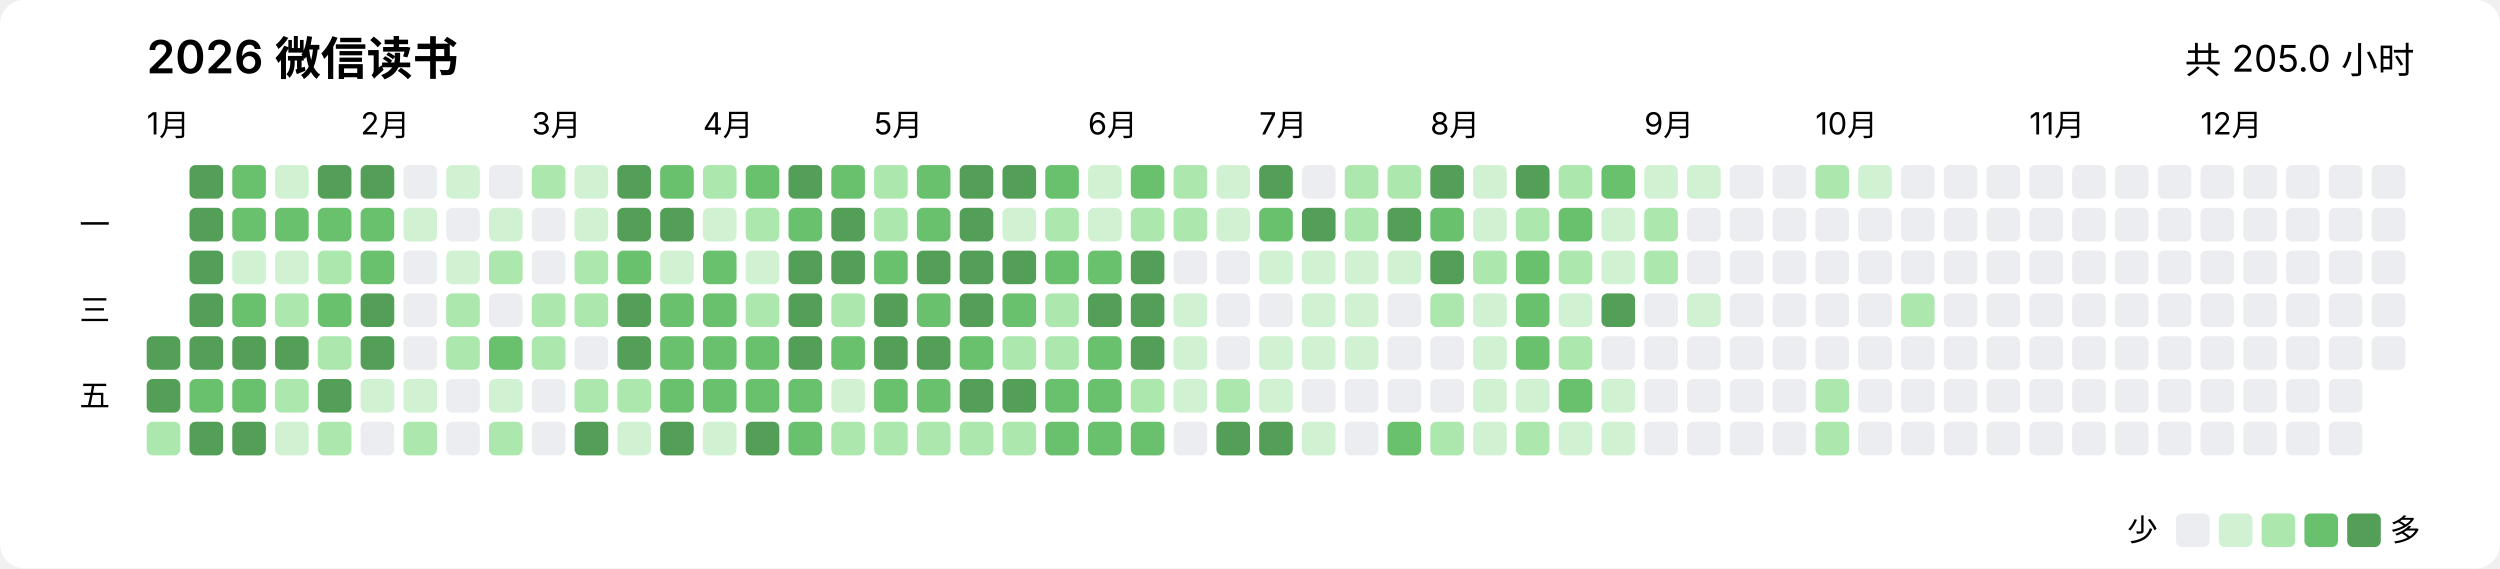
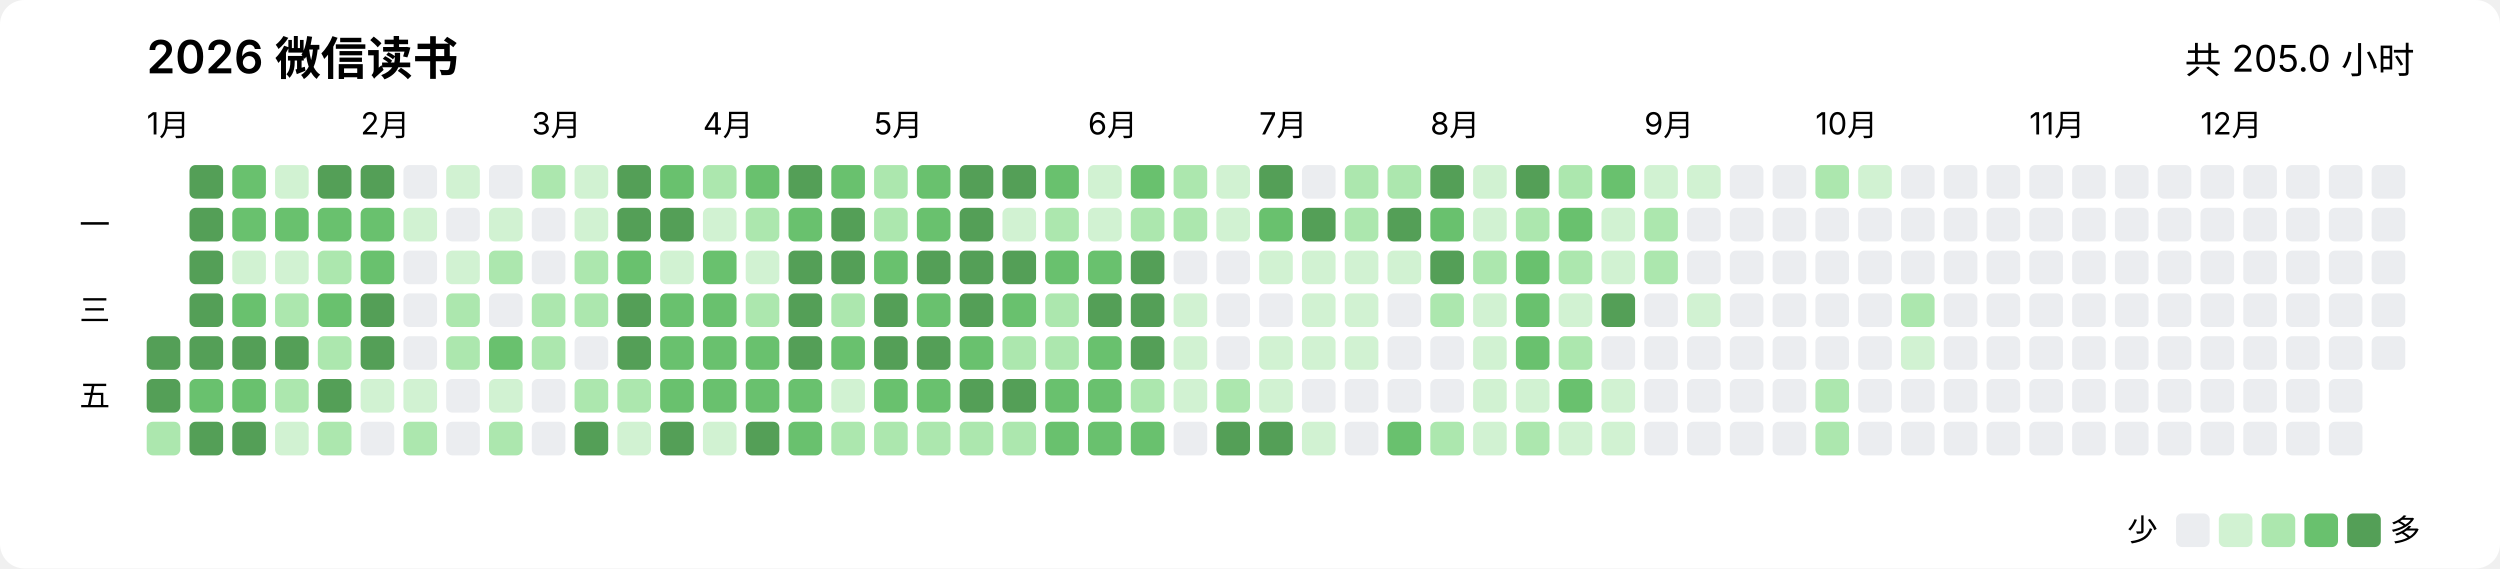
<svg xmlns="http://www.w3.org/2000/svg" width="818" height="186" viewBox="0 0 818 186" role="img" aria-label="2026 微信读书阅读热力图">
  <rect width="100%" height="100%" rx="8" fill="#FFFFFF" />
  <g font-family="-apple-system,BlinkMacSystemFont,Segoe UI,Microsoft YaHei,sans-serif">
    <text x="48" y="24" font-size="15" font-weight="600" fill="#000000">2026 微信读书</text>
    <text x="790" y="24" text-anchor="end" font-size="12" fill="#000000">共 205.0 小时</text>
    <text x="36" y="77" text-anchor="end" font-size="10" fill="#000000">一</text>
    <text x="36" y="105" text-anchor="end" font-size="10" fill="#000000">三</text>
    <text x="36" y="133" text-anchor="end" font-size="10" fill="#000000">五</text>
    <text x="48" y="44" font-size="10" fill="#000000">1月</text>
    <rect x="48" y="110" width="11" height="11" rx="2" fill="#549F57" />
    <rect x="48" y="124" width="11" height="11" rx="2" fill="#549F57" />
    <rect x="48" y="138" width="11" height="11" rx="2" fill="#ACE7AE" />
    <rect x="62" y="54" width="11" height="11" rx="2" fill="#549F57" />
    <rect x="62" y="68" width="11" height="11" rx="2" fill="#549F57" />
    <rect x="62" y="82" width="11" height="11" rx="2" fill="#549F57" />
    <rect x="62" y="96" width="11" height="11" rx="2" fill="#549F57" />
    <rect x="62" y="110" width="11" height="11" rx="2" fill="#549F57" />
    <rect x="62" y="124" width="11" height="11" rx="2" fill="#69C16E" />
    <rect x="62" y="138" width="11" height="11" rx="2" fill="#549F57" />
    <rect x="76" y="54" width="11" height="11" rx="2" fill="#69C16E" />
    <rect x="76" y="68" width="11" height="11" rx="2" fill="#69C16E" />
    <rect x="76" y="82" width="11" height="11" rx="2" fill="#D1F2D2" />
    <rect x="76" y="96" width="11" height="11" rx="2" fill="#69C16E" />
    <rect x="76" y="110" width="11" height="11" rx="2" fill="#549F57" />
    <rect x="76" y="124" width="11" height="11" rx="2" fill="#69C16E" />
    <rect x="76" y="138" width="11" height="11" rx="2" fill="#549F57" />
    <rect x="90" y="54" width="11" height="11" rx="2" fill="#D1F2D2" />
    <rect x="90" y="68" width="11" height="11" rx="2" fill="#69C16E" />
    <rect x="90" y="82" width="11" height="11" rx="2" fill="#D1F2D2" />
    <rect x="90" y="96" width="11" height="11" rx="2" fill="#ACE7AE" />
    <rect x="90" y="110" width="11" height="11" rx="2" fill="#549F57" />
    <rect x="90" y="124" width="11" height="11" rx="2" fill="#ACE7AE" />
    <rect x="90" y="138" width="11" height="11" rx="2" fill="#D1F2D2" />
    <rect x="104" y="54" width="11" height="11" rx="2" fill="#549F57" />
    <rect x="104" y="68" width="11" height="11" rx="2" fill="#69C16E" />
    <rect x="104" y="82" width="11" height="11" rx="2" fill="#ACE7AE" />
    <rect x="104" y="96" width="11" height="11" rx="2" fill="#69C16E" />
    <rect x="104" y="110" width="11" height="11" rx="2" fill="#ACE7AE" />
    <rect x="104" y="124" width="11" height="11" rx="2" fill="#549F57" />
    <rect x="104" y="138" width="11" height="11" rx="2" fill="#ACE7AE" />
    <text x="118" y="44" font-size="10" fill="#000000">2月</text>
    <rect x="118" y="54" width="11" height="11" rx="2" fill="#549F57" />
    <rect x="118" y="68" width="11" height="11" rx="2" fill="#69C16E" />
    <rect x="118" y="82" width="11" height="11" rx="2" fill="#69C16E" />
    <rect x="118" y="96" width="11" height="11" rx="2" fill="#549F57" />
    <rect x="118" y="110" width="11" height="11" rx="2" fill="#549F57" />
    <rect x="118" y="124" width="11" height="11" rx="2" fill="#D1F2D2" />
    <rect x="118" y="138" width="11" height="11" rx="2" fill="#EBEDF0" />
    <rect x="132" y="54" width="11" height="11" rx="2" fill="#EBEDF0" />
    <rect x="132" y="68" width="11" height="11" rx="2" fill="#D1F2D2" />
    <rect x="132" y="82" width="11" height="11" rx="2" fill="#EBEDF0" />
    <rect x="132" y="96" width="11" height="11" rx="2" fill="#EBEDF0" />
    <rect x="132" y="110" width="11" height="11" rx="2" fill="#EBEDF0" />
    <rect x="132" y="124" width="11" height="11" rx="2" fill="#D1F2D2" />
    <rect x="132" y="138" width="11" height="11" rx="2" fill="#ACE7AE" />
    <rect x="146" y="54" width="11" height="11" rx="2" fill="#D1F2D2" />
    <rect x="146" y="68" width="11" height="11" rx="2" fill="#EBEDF0" />
    <rect x="146" y="82" width="11" height="11" rx="2" fill="#D1F2D2" />
    <rect x="146" y="96" width="11" height="11" rx="2" fill="#ACE7AE" />
    <rect x="146" y="110" width="11" height="11" rx="2" fill="#ACE7AE" />
    <rect x="146" y="124" width="11" height="11" rx="2" fill="#EBEDF0" />
    <rect x="146" y="138" width="11" height="11" rx="2" fill="#EBEDF0" />
    <rect x="160" y="54" width="11" height="11" rx="2" fill="#EBEDF0" />
    <rect x="160" y="68" width="11" height="11" rx="2" fill="#D1F2D2" />
    <rect x="160" y="82" width="11" height="11" rx="2" fill="#ACE7AE" />
    <rect x="160" y="96" width="11" height="11" rx="2" fill="#EBEDF0" />
    <rect x="160" y="110" width="11" height="11" rx="2" fill="#69C16E" />
    <rect x="160" y="124" width="11" height="11" rx="2" fill="#D1F2D2" />
    <rect x="160" y="138" width="11" height="11" rx="2" fill="#ACE7AE" />
    <text x="174" y="44" font-size="10" fill="#000000">3月</text>
    <rect x="174" y="54" width="11" height="11" rx="2" fill="#ACE7AE" />
    <rect x="174" y="68" width="11" height="11" rx="2" fill="#EBEDF0" />
    <rect x="174" y="82" width="11" height="11" rx="2" fill="#EBEDF0" />
    <rect x="174" y="96" width="11" height="11" rx="2" fill="#ACE7AE" />
    <rect x="174" y="110" width="11" height="11" rx="2" fill="#ACE7AE" />
    <rect x="174" y="124" width="11" height="11" rx="2" fill="#EBEDF0" />
    <rect x="174" y="138" width="11" height="11" rx="2" fill="#EBEDF0" />
    <rect x="188" y="54" width="11" height="11" rx="2" fill="#D1F2D2" />
    <rect x="188" y="68" width="11" height="11" rx="2" fill="#D1F2D2" />
    <rect x="188" y="82" width="11" height="11" rx="2" fill="#ACE7AE" />
    <rect x="188" y="96" width="11" height="11" rx="2" fill="#ACE7AE" />
    <rect x="188" y="110" width="11" height="11" rx="2" fill="#EBEDF0" />
    <rect x="188" y="124" width="11" height="11" rx="2" fill="#ACE7AE" />
    <rect x="188" y="138" width="11" height="11" rx="2" fill="#549F57" />
    <rect x="202" y="54" width="11" height="11" rx="2" fill="#549F57" />
    <rect x="202" y="68" width="11" height="11" rx="2" fill="#549F57" />
    <rect x="202" y="82" width="11" height="11" rx="2" fill="#69C16E" />
    <rect x="202" y="96" width="11" height="11" rx="2" fill="#549F57" />
    <rect x="202" y="110" width="11" height="11" rx="2" fill="#549F57" />
    <rect x="202" y="124" width="11" height="11" rx="2" fill="#ACE7AE" />
    <rect x="202" y="138" width="11" height="11" rx="2" fill="#D1F2D2" />
    <rect x="216" y="54" width="11" height="11" rx="2" fill="#69C16E" />
    <rect x="216" y="68" width="11" height="11" rx="2" fill="#549F57" />
    <rect x="216" y="82" width="11" height="11" rx="2" fill="#D1F2D2" />
    <rect x="216" y="96" width="11" height="11" rx="2" fill="#69C16E" />
    <rect x="216" y="110" width="11" height="11" rx="2" fill="#69C16E" />
    <rect x="216" y="124" width="11" height="11" rx="2" fill="#69C16E" />
    <rect x="216" y="138" width="11" height="11" rx="2" fill="#549F57" />
    <rect x="230" y="54" width="11" height="11" rx="2" fill="#ACE7AE" />
    <rect x="230" y="68" width="11" height="11" rx="2" fill="#D1F2D2" />
    <rect x="230" y="82" width="11" height="11" rx="2" fill="#69C16E" />
    <text x="230" y="44" font-size="10" fill="#000000">4月</text>
    <rect x="230" y="96" width="11" height="11" rx="2" fill="#69C16E" />
    <rect x="230" y="110" width="11" height="11" rx="2" fill="#69C16E" />
    <rect x="230" y="124" width="11" height="11" rx="2" fill="#69C16E" />
    <rect x="230" y="138" width="11" height="11" rx="2" fill="#D1F2D2" />
    <rect x="244" y="54" width="11" height="11" rx="2" fill="#69C16E" />
    <rect x="244" y="68" width="11" height="11" rx="2" fill="#ACE7AE" />
    <rect x="244" y="82" width="11" height="11" rx="2" fill="#D1F2D2" />
    <rect x="244" y="96" width="11" height="11" rx="2" fill="#ACE7AE" />
    <rect x="244" y="110" width="11" height="11" rx="2" fill="#69C16E" />
    <rect x="244" y="124" width="11" height="11" rx="2" fill="#69C16E" />
    <rect x="244" y="138" width="11" height="11" rx="2" fill="#549F57" />
    <rect x="258" y="54" width="11" height="11" rx="2" fill="#549F57" />
    <rect x="258" y="68" width="11" height="11" rx="2" fill="#69C16E" />
    <rect x="258" y="82" width="11" height="11" rx="2" fill="#549F57" />
    <rect x="258" y="96" width="11" height="11" rx="2" fill="#549F57" />
    <rect x="258" y="110" width="11" height="11" rx="2" fill="#549F57" />
    <rect x="258" y="124" width="11" height="11" rx="2" fill="#69C16E" />
    <rect x="258" y="138" width="11" height="11" rx="2" fill="#69C16E" />
    <rect x="272" y="54" width="11" height="11" rx="2" fill="#69C16E" />
    <rect x="272" y="68" width="11" height="11" rx="2" fill="#549F57" />
    <rect x="272" y="82" width="11" height="11" rx="2" fill="#549F57" />
    <rect x="272" y="96" width="11" height="11" rx="2" fill="#ACE7AE" />
    <rect x="272" y="110" width="11" height="11" rx="2" fill="#69C16E" />
    <rect x="272" y="124" width="11" height="11" rx="2" fill="#D1F2D2" />
    <rect x="272" y="138" width="11" height="11" rx="2" fill="#ACE7AE" />
    <rect x="286" y="54" width="11" height="11" rx="2" fill="#ACE7AE" />
    <rect x="286" y="68" width="11" height="11" rx="2" fill="#ACE7AE" />
    <rect x="286" y="82" width="11" height="11" rx="2" fill="#69C16E" />
    <rect x="286" y="96" width="11" height="11" rx="2" fill="#549F57" />
    <rect x="286" y="110" width="11" height="11" rx="2" fill="#549F57" />
    <text x="286" y="44" font-size="10" fill="#000000">5月</text>
    <rect x="286" y="124" width="11" height="11" rx="2" fill="#69C16E" />
    <rect x="286" y="138" width="11" height="11" rx="2" fill="#ACE7AE" />
    <rect x="300" y="54" width="11" height="11" rx="2" fill="#69C16E" />
    <rect x="300" y="68" width="11" height="11" rx="2" fill="#69C16E" />
    <rect x="300" y="82" width="11" height="11" rx="2" fill="#549F57" />
    <rect x="300" y="96" width="11" height="11" rx="2" fill="#69C16E" />
    <rect x="300" y="110" width="11" height="11" rx="2" fill="#549F57" />
    <rect x="300" y="124" width="11" height="11" rx="2" fill="#69C16E" />
    <rect x="300" y="138" width="11" height="11" rx="2" fill="#ACE7AE" />
    <rect x="314" y="54" width="11" height="11" rx="2" fill="#549F57" />
    <rect x="314" y="68" width="11" height="11" rx="2" fill="#549F57" />
    <rect x="314" y="82" width="11" height="11" rx="2" fill="#549F57" />
    <rect x="314" y="96" width="11" height="11" rx="2" fill="#549F57" />
    <rect x="314" y="110" width="11" height="11" rx="2" fill="#69C16E" />
    <rect x="314" y="124" width="11" height="11" rx="2" fill="#549F57" />
    <rect x="314" y="138" width="11" height="11" rx="2" fill="#ACE7AE" />
    <rect x="328" y="54" width="11" height="11" rx="2" fill="#549F57" />
    <rect x="328" y="68" width="11" height="11" rx="2" fill="#D1F2D2" />
    <rect x="328" y="82" width="11" height="11" rx="2" fill="#549F57" />
    <rect x="328" y="96" width="11" height="11" rx="2" fill="#69C16E" />
    <rect x="328" y="110" width="11" height="11" rx="2" fill="#ACE7AE" />
    <rect x="328" y="124" width="11" height="11" rx="2" fill="#549F57" />
    <rect x="328" y="138" width="11" height="11" rx="2" fill="#ACE7AE" />
    <rect x="342" y="54" width="11" height="11" rx="2" fill="#69C16E" />
    <rect x="342" y="68" width="11" height="11" rx="2" fill="#ACE7AE" />
    <rect x="342" y="82" width="11" height="11" rx="2" fill="#69C16E" />
    <rect x="342" y="96" width="11" height="11" rx="2" fill="#ACE7AE" />
    <rect x="342" y="110" width="11" height="11" rx="2" fill="#ACE7AE" />
    <rect x="342" y="124" width="11" height="11" rx="2" fill="#69C16E" />
    <rect x="342" y="138" width="11" height="11" rx="2" fill="#69C16E" />
    <rect x="356" y="54" width="11" height="11" rx="2" fill="#D1F2D2" />
    <text x="356" y="44" font-size="10" fill="#000000">6月</text>
    <rect x="356" y="68" width="11" height="11" rx="2" fill="#D1F2D2" />
    <rect x="356" y="82" width="11" height="11" rx="2" fill="#69C16E" />
    <rect x="356" y="96" width="11" height="11" rx="2" fill="#549F57" />
    <rect x="356" y="110" width="11" height="11" rx="2" fill="#69C16E" />
    <rect x="356" y="124" width="11" height="11" rx="2" fill="#69C16E" />
    <rect x="356" y="138" width="11" height="11" rx="2" fill="#69C16E" />
    <rect x="370" y="54" width="11" height="11" rx="2" fill="#69C16E" />
    <rect x="370" y="68" width="11" height="11" rx="2" fill="#ACE7AE" />
    <rect x="370" y="82" width="11" height="11" rx="2" fill="#549F57" />
    <rect x="370" y="96" width="11" height="11" rx="2" fill="#549F57" />
    <rect x="370" y="110" width="11" height="11" rx="2" fill="#549F57" />
    <rect x="370" y="124" width="11" height="11" rx="2" fill="#ACE7AE" />
    <rect x="370" y="138" width="11" height="11" rx="2" fill="#69C16E" />
    <rect x="384" y="54" width="11" height="11" rx="2" fill="#ACE7AE" />
    <rect x="384" y="68" width="11" height="11" rx="2" fill="#ACE7AE" />
    <rect x="384" y="82" width="11" height="11" rx="2" fill="#EBEDF0" />
    <rect x="384" y="96" width="11" height="11" rx="2" fill="#D1F2D2" />
    <rect x="384" y="110" width="11" height="11" rx="2" fill="#D1F2D2" />
    <rect x="384" y="124" width="11" height="11" rx="2" fill="#D1F2D2" />
    <rect x="384" y="138" width="11" height="11" rx="2" fill="#EBEDF0" />
    <rect x="398" y="54" width="11" height="11" rx="2" fill="#D1F2D2" />
    <rect x="398" y="68" width="11" height="11" rx="2" fill="#D1F2D2" />
    <rect x="398" y="82" width="11" height="11" rx="2" fill="#EBEDF0" />
    <rect x="398" y="96" width="11" height="11" rx="2" fill="#EBEDF0" />
    <rect x="398" y="110" width="11" height="11" rx="2" fill="#EBEDF0" />
    <rect x="398" y="124" width="11" height="11" rx="2" fill="#ACE7AE" />
    <rect x="398" y="138" width="11" height="11" rx="2" fill="#549F57" />
    <rect x="412" y="54" width="11" height="11" rx="2" fill="#549F57" />
    <rect x="412" y="68" width="11" height="11" rx="2" fill="#69C16E" />
    <rect x="412" y="82" width="11" height="11" rx="2" fill="#D1F2D2" />
    <text x="412" y="44" font-size="10" fill="#000000">7月</text>
    <rect x="412" y="96" width="11" height="11" rx="2" fill="#EBEDF0" />
    <rect x="412" y="110" width="11" height="11" rx="2" fill="#D1F2D2" />
    <rect x="412" y="124" width="11" height="11" rx="2" fill="#D1F2D2" />
    <rect x="412" y="138" width="11" height="11" rx="2" fill="#549F57" />
    <rect x="426" y="54" width="11" height="11" rx="2" fill="#EBEDF0" />
    <rect x="426" y="68" width="11" height="11" rx="2" fill="#549F57" />
    <rect x="426" y="82" width="11" height="11" rx="2" fill="#D1F2D2" />
    <rect x="426" y="96" width="11" height="11" rx="2" fill="#D1F2D2" />
    <rect x="426" y="110" width="11" height="11" rx="2" fill="#D1F2D2" />
    <rect x="426" y="124" width="11" height="11" rx="2" fill="#EBEDF0" />
    <rect x="426" y="138" width="11" height="11" rx="2" fill="#D1F2D2" />
    <rect x="440" y="54" width="11" height="11" rx="2" fill="#ACE7AE" />
    <rect x="440" y="68" width="11" height="11" rx="2" fill="#ACE7AE" />
    <rect x="440" y="82" width="11" height="11" rx="2" fill="#D1F2D2" />
    <rect x="440" y="96" width="11" height="11" rx="2" fill="#D1F2D2" />
    <rect x="440" y="110" width="11" height="11" rx="2" fill="#D1F2D2" />
    <rect x="440" y="124" width="11" height="11" rx="2" fill="#EBEDF0" />
    <rect x="440" y="138" width="11" height="11" rx="2" fill="#EBEDF0" />
    <rect x="454" y="54" width="11" height="11" rx="2" fill="#ACE7AE" />
    <rect x="454" y="68" width="11" height="11" rx="2" fill="#549F57" />
    <rect x="454" y="82" width="11" height="11" rx="2" fill="#D1F2D2" />
    <rect x="454" y="96" width="11" height="11" rx="2" fill="#EBEDF0" />
    <rect x="454" y="110" width="11" height="11" rx="2" fill="#EBEDF0" />
    <rect x="454" y="124" width="11" height="11" rx="2" fill="#EBEDF0" />
    <rect x="454" y="138" width="11" height="11" rx="2" fill="#69C16E" />
    <rect x="468" y="54" width="11" height="11" rx="2" fill="#549F57" />
    <rect x="468" y="68" width="11" height="11" rx="2" fill="#69C16E" />
    <rect x="468" y="82" width="11" height="11" rx="2" fill="#549F57" />
    <rect x="468" y="96" width="11" height="11" rx="2" fill="#ACE7AE" />
    <rect x="468" y="110" width="11" height="11" rx="2" fill="#EBEDF0" />
    <rect x="468" y="124" width="11" height="11" rx="2" fill="#EBEDF0" />
    <text x="468" y="44" font-size="10" fill="#000000">8月</text>
    <rect x="468" y="138" width="11" height="11" rx="2" fill="#ACE7AE" />
    <rect x="482" y="54" width="11" height="11" rx="2" fill="#D1F2D2" />
    <rect x="482" y="68" width="11" height="11" rx="2" fill="#D1F2D2" />
    <rect x="482" y="82" width="11" height="11" rx="2" fill="#ACE7AE" />
    <rect x="482" y="96" width="11" height="11" rx="2" fill="#D1F2D2" />
    <rect x="482" y="110" width="11" height="11" rx="2" fill="#D1F2D2" />
    <rect x="482" y="124" width="11" height="11" rx="2" fill="#D1F2D2" />
    <rect x="482" y="138" width="11" height="11" rx="2" fill="#D1F2D2" />
    <rect x="496" y="54" width="11" height="11" rx="2" fill="#549F57" />
    <rect x="496" y="68" width="11" height="11" rx="2" fill="#ACE7AE" />
    <rect x="496" y="82" width="11" height="11" rx="2" fill="#69C16E" />
    <rect x="496" y="96" width="11" height="11" rx="2" fill="#69C16E" />
    <rect x="496" y="110" width="11" height="11" rx="2" fill="#69C16E" />
    <rect x="496" y="124" width="11" height="11" rx="2" fill="#D1F2D2" />
    <rect x="496" y="138" width="11" height="11" rx="2" fill="#ACE7AE" />
    <rect x="510" y="54" width="11" height="11" rx="2" fill="#ACE7AE" />
    <rect x="510" y="68" width="11" height="11" rx="2" fill="#69C16E" />
    <rect x="510" y="82" width="11" height="11" rx="2" fill="#ACE7AE" />
    <rect x="510" y="96" width="11" height="11" rx="2" fill="#D1F2D2" />
    <rect x="510" y="110" width="11" height="11" rx="2" fill="#ACE7AE" />
    <rect x="510" y="124" width="11" height="11" rx="2" fill="#69C16E" />
    <rect x="510" y="138" width="11" height="11" rx="2" fill="#D1F2D2" />
    <rect x="524" y="54" width="11" height="11" rx="2" fill="#69C16E" />
    <rect x="524" y="68" width="11" height="11" rx="2" fill="#D1F2D2" />
    <rect x="524" y="82" width="11" height="11" rx="2" fill="#D1F2D2" />
    <rect x="524" y="96" width="11" height="11" rx="2" fill="#549F57" />
    <rect x="524" y="110" width="11" height="11" rx="2" fill="#EBEDF0" />
    <rect x="524" y="124" width="11" height="11" rx="2" fill="#D1F2D2" />
    <rect x="524" y="138" width="11" height="11" rx="2" fill="#D1F2D2" />
    <rect x="538" y="54" width="11" height="11" rx="2" fill="#D1F2D2" />
    <rect x="538" y="68" width="11" height="11" rx="2" fill="#ACE7AE" />
    <text x="538" y="44" font-size="10" fill="#000000">9月</text>
    <rect x="538" y="82" width="11" height="11" rx="2" fill="#ACE7AE" />
    <rect x="538" y="96" width="11" height="11" rx="2" fill="#EBEDF0" />
    <rect x="538" y="110" width="11" height="11" rx="2" fill="#EBEDF0" />
    <rect x="538" y="124" width="11" height="11" rx="2" fill="#EBEDF0" />
    <rect x="538" y="138" width="11" height="11" rx="2" fill="#EBEDF0" />
    <rect x="552" y="54" width="11" height="11" rx="2" fill="#D1F2D2" />
    <rect x="552" y="68" width="11" height="11" rx="2" fill="#EBEDF0" />
    <rect x="552" y="82" width="11" height="11" rx="2" fill="#EBEDF0" />
    <rect x="552" y="96" width="11" height="11" rx="2" fill="#D1F2D2" />
    <rect x="552" y="110" width="11" height="11" rx="2" fill="#EBEDF0" />
    <rect x="552" y="124" width="11" height="11" rx="2" fill="#EBEDF0" />
    <rect x="552" y="138" width="11" height="11" rx="2" fill="#EBEDF0" />
    <rect x="566" y="54" width="11" height="11" rx="2" fill="#EBEDF0" />
    <rect x="566" y="68" width="11" height="11" rx="2" fill="#EBEDF0" />
    <rect x="566" y="82" width="11" height="11" rx="2" fill="#EBEDF0" />
    <rect x="566" y="96" width="11" height="11" rx="2" fill="#EBEDF0" />
    <rect x="566" y="110" width="11" height="11" rx="2" fill="#EBEDF0" />
    <rect x="566" y="124" width="11" height="11" rx="2" fill="#EBEDF0" />
    <rect x="566" y="138" width="11" height="11" rx="2" fill="#EBEDF0" />
    <rect x="580" y="54" width="11" height="11" rx="2" fill="#EBEDF0" />
    <rect x="580" y="68" width="11" height="11" rx="2" fill="#EBEDF0" />
    <rect x="580" y="82" width="11" height="11" rx="2" fill="#EBEDF0" />
    <rect x="580" y="96" width="11" height="11" rx="2" fill="#EBEDF0" />
    <rect x="580" y="110" width="11" height="11" rx="2" fill="#EBEDF0" />
    <rect x="580" y="124" width="11" height="11" rx="2" fill="#EBEDF0" />
    <rect x="580" y="138" width="11" height="11" rx="2" fill="#EBEDF0" />
    <rect x="594" y="54" width="11" height="11" rx="2" fill="#ACE7AE" />
    <rect x="594" y="68" width="11" height="11" rx="2" fill="#EBEDF0" />
    <rect x="594" y="82" width="11" height="11" rx="2" fill="#EBEDF0" />
    <rect x="594" y="96" width="11" height="11" rx="2" fill="#EBEDF0" />
    <text x="594" y="44" font-size="10" fill="#000000">10月</text>
    <rect x="594" y="110" width="11" height="11" rx="2" fill="#EBEDF0" />
    <rect x="594" y="124" width="11" height="11" rx="2" fill="#ACE7AE" />
    <rect x="594" y="138" width="11" height="11" rx="2" fill="#ACE7AE" />
    <rect x="608" y="54" width="11" height="11" rx="2" fill="#D1F2D2" />
    <rect x="608" y="68" width="11" height="11" rx="2" fill="#EBEDF0" />
    <rect x="608" y="82" width="11" height="11" rx="2" fill="#EBEDF0" />
    <rect x="608" y="96" width="11" height="11" rx="2" fill="#EBEDF0" />
    <rect x="608" y="110" width="11" height="11" rx="2" fill="#EBEDF0" />
    <rect x="608" y="124" width="11" height="11" rx="2" fill="#EBEDF0" />
    <rect x="608" y="138" width="11" height="11" rx="2" fill="#EBEDF0" />
    <rect x="622" y="54" width="11" height="11" rx="2" fill="#EBEDF0" />
    <rect x="622" y="68" width="11" height="11" rx="2" fill="#EBEDF0" />
    <rect x="622" y="82" width="11" height="11" rx="2" fill="#EBEDF0" />
    <rect x="622" y="96" width="11" height="11" rx="2" fill="#ACE7AE" />
-     <rect x="622" y="110" width="11" height="11" rx="2" fill="#EBEDF0" />
+     <rect x="622" y="110" width="11" height="11" rx="2" fill="#D1F2D2" />
    <rect x="622" y="124" width="11" height="11" rx="2" fill="#EBEDF0" />
    <rect x="622" y="138" width="11" height="11" rx="2" fill="#EBEDF0" />
    <rect x="636" y="54" width="11" height="11" rx="2" fill="#EBEDF0" />
    <rect x="636" y="68" width="11" height="11" rx="2" fill="#EBEDF0" />
    <rect x="636" y="82" width="11" height="11" rx="2" fill="#EBEDF0" />
    <rect x="636" y="96" width="11" height="11" rx="2" fill="#EBEDF0" />
    <rect x="636" y="110" width="11" height="11" rx="2" fill="#EBEDF0" />
    <rect x="636" y="124" width="11" height="11" rx="2" fill="#EBEDF0" />
    <rect x="636" y="138" width="11" height="11" rx="2" fill="#EBEDF0" />
    <rect x="650" y="54" width="11" height="11" rx="2" fill="#EBEDF0" />
    <rect x="650" y="68" width="11" height="11" rx="2" fill="#EBEDF0" />
    <rect x="650" y="82" width="11" height="11" rx="2" fill="#EBEDF0" />
    <rect x="650" y="96" width="11" height="11" rx="2" fill="#EBEDF0" />
    <rect x="650" y="110" width="11" height="11" rx="2" fill="#EBEDF0" />
    <rect x="650" y="124" width="11" height="11" rx="2" fill="#EBEDF0" />
    <rect x="650" y="138" width="11" height="11" rx="2" fill="#EBEDF0" />
    <text x="664" y="44" font-size="10" fill="#000000">11月</text>
    <rect x="664" y="54" width="11" height="11" rx="2" fill="#EBEDF0" />
    <rect x="664" y="68" width="11" height="11" rx="2" fill="#EBEDF0" />
    <rect x="664" y="82" width="11" height="11" rx="2" fill="#EBEDF0" />
    <rect x="664" y="96" width="11" height="11" rx="2" fill="#EBEDF0" />
    <rect x="664" y="110" width="11" height="11" rx="2" fill="#EBEDF0" />
    <rect x="664" y="124" width="11" height="11" rx="2" fill="#EBEDF0" />
    <rect x="664" y="138" width="11" height="11" rx="2" fill="#EBEDF0" />
    <rect x="678" y="54" width="11" height="11" rx="2" fill="#EBEDF0" />
    <rect x="678" y="68" width="11" height="11" rx="2" fill="#EBEDF0" />
    <rect x="678" y="82" width="11" height="11" rx="2" fill="#EBEDF0" />
    <rect x="678" y="96" width="11" height="11" rx="2" fill="#EBEDF0" />
    <rect x="678" y="110" width="11" height="11" rx="2" fill="#EBEDF0" />
    <rect x="678" y="124" width="11" height="11" rx="2" fill="#EBEDF0" />
    <rect x="678" y="138" width="11" height="11" rx="2" fill="#EBEDF0" />
    <rect x="692" y="54" width="11" height="11" rx="2" fill="#EBEDF0" />
    <rect x="692" y="68" width="11" height="11" rx="2" fill="#EBEDF0" />
    <rect x="692" y="82" width="11" height="11" rx="2" fill="#EBEDF0" />
    <rect x="692" y="96" width="11" height="11" rx="2" fill="#EBEDF0" />
    <rect x="692" y="110" width="11" height="11" rx="2" fill="#EBEDF0" />
    <rect x="692" y="124" width="11" height="11" rx="2" fill="#EBEDF0" />
    <rect x="692" y="138" width="11" height="11" rx="2" fill="#EBEDF0" />
    <rect x="706" y="54" width="11" height="11" rx="2" fill="#EBEDF0" />
    <rect x="706" y="68" width="11" height="11" rx="2" fill="#EBEDF0" />
    <rect x="706" y="82" width="11" height="11" rx="2" fill="#EBEDF0" />
    <rect x="706" y="96" width="11" height="11" rx="2" fill="#EBEDF0" />
    <rect x="706" y="110" width="11" height="11" rx="2" fill="#EBEDF0" />
    <rect x="706" y="124" width="11" height="11" rx="2" fill="#EBEDF0" />
    <rect x="706" y="138" width="11" height="11" rx="2" fill="#EBEDF0" />
    <rect x="720" y="54" width="11" height="11" rx="2" fill="#EBEDF0" />
    <rect x="720" y="68" width="11" height="11" rx="2" fill="#EBEDF0" />
    <text x="720" y="44" font-size="10" fill="#000000">12月</text>
    <rect x="720" y="82" width="11" height="11" rx="2" fill="#EBEDF0" />
    <rect x="720" y="96" width="11" height="11" rx="2" fill="#EBEDF0" />
    <rect x="720" y="110" width="11" height="11" rx="2" fill="#EBEDF0" />
    <rect x="720" y="124" width="11" height="11" rx="2" fill="#EBEDF0" />
    <rect x="720" y="138" width="11" height="11" rx="2" fill="#EBEDF0" />
    <rect x="734" y="54" width="11" height="11" rx="2" fill="#EBEDF0" />
    <rect x="734" y="68" width="11" height="11" rx="2" fill="#EBEDF0" />
    <rect x="734" y="82" width="11" height="11" rx="2" fill="#EBEDF0" />
    <rect x="734" y="96" width="11" height="11" rx="2" fill="#EBEDF0" />
    <rect x="734" y="110" width="11" height="11" rx="2" fill="#EBEDF0" />
    <rect x="734" y="124" width="11" height="11" rx="2" fill="#EBEDF0" />
    <rect x="734" y="138" width="11" height="11" rx="2" fill="#EBEDF0" />
    <rect x="748" y="54" width="11" height="11" rx="2" fill="#EBEDF0" />
    <rect x="748" y="68" width="11" height="11" rx="2" fill="#EBEDF0" />
    <rect x="748" y="82" width="11" height="11" rx="2" fill="#EBEDF0" />
    <rect x="748" y="96" width="11" height="11" rx="2" fill="#EBEDF0" />
    <rect x="748" y="110" width="11" height="11" rx="2" fill="#EBEDF0" />
    <rect x="748" y="124" width="11" height="11" rx="2" fill="#EBEDF0" />
    <rect x="748" y="138" width="11" height="11" rx="2" fill="#EBEDF0" />
    <rect x="762" y="54" width="11" height="11" rx="2" fill="#EBEDF0" />
    <rect x="762" y="68" width="11" height="11" rx="2" fill="#EBEDF0" />
    <rect x="762" y="82" width="11" height="11" rx="2" fill="#EBEDF0" />
    <rect x="762" y="96" width="11" height="11" rx="2" fill="#EBEDF0" />
    <rect x="762" y="110" width="11" height="11" rx="2" fill="#EBEDF0" />
    <rect x="762" y="124" width="11" height="11" rx="2" fill="#EBEDF0" />
    <rect x="762" y="138" width="11" height="11" rx="2" fill="#EBEDF0" />
    <rect x="776" y="54" width="11" height="11" rx="2" fill="#EBEDF0" />
    <rect x="776" y="68" width="11" height="11" rx="2" fill="#EBEDF0" />
    <rect x="776" y="82" width="11" height="11" rx="2" fill="#EBEDF0" />
    <rect x="776" y="96" width="11" height="11" rx="2" fill="#EBEDF0" />
    <rect x="776" y="110" width="11" height="11" rx="2" fill="#EBEDF0" />
    <text x="696" y="177" font-size="10" fill="#000000">少</text>
    <rect x="712" y="168" width="11" height="11" rx="2" fill="#EBEDF0" />
    <rect x="726" y="168" width="11" height="11" rx="2" fill="#D1F2D2" />
    <rect x="740" y="168" width="11" height="11" rx="2" fill="#ACE7AE" />
    <rect x="754" y="168" width="11" height="11" rx="2" fill="#69C16E" />
    <rect x="768" y="168" width="11" height="11" rx="2" fill="#549F57" />
    <text x="782" y="177" font-size="10" fill="#000000">多</text>
  </g>
</svg>
